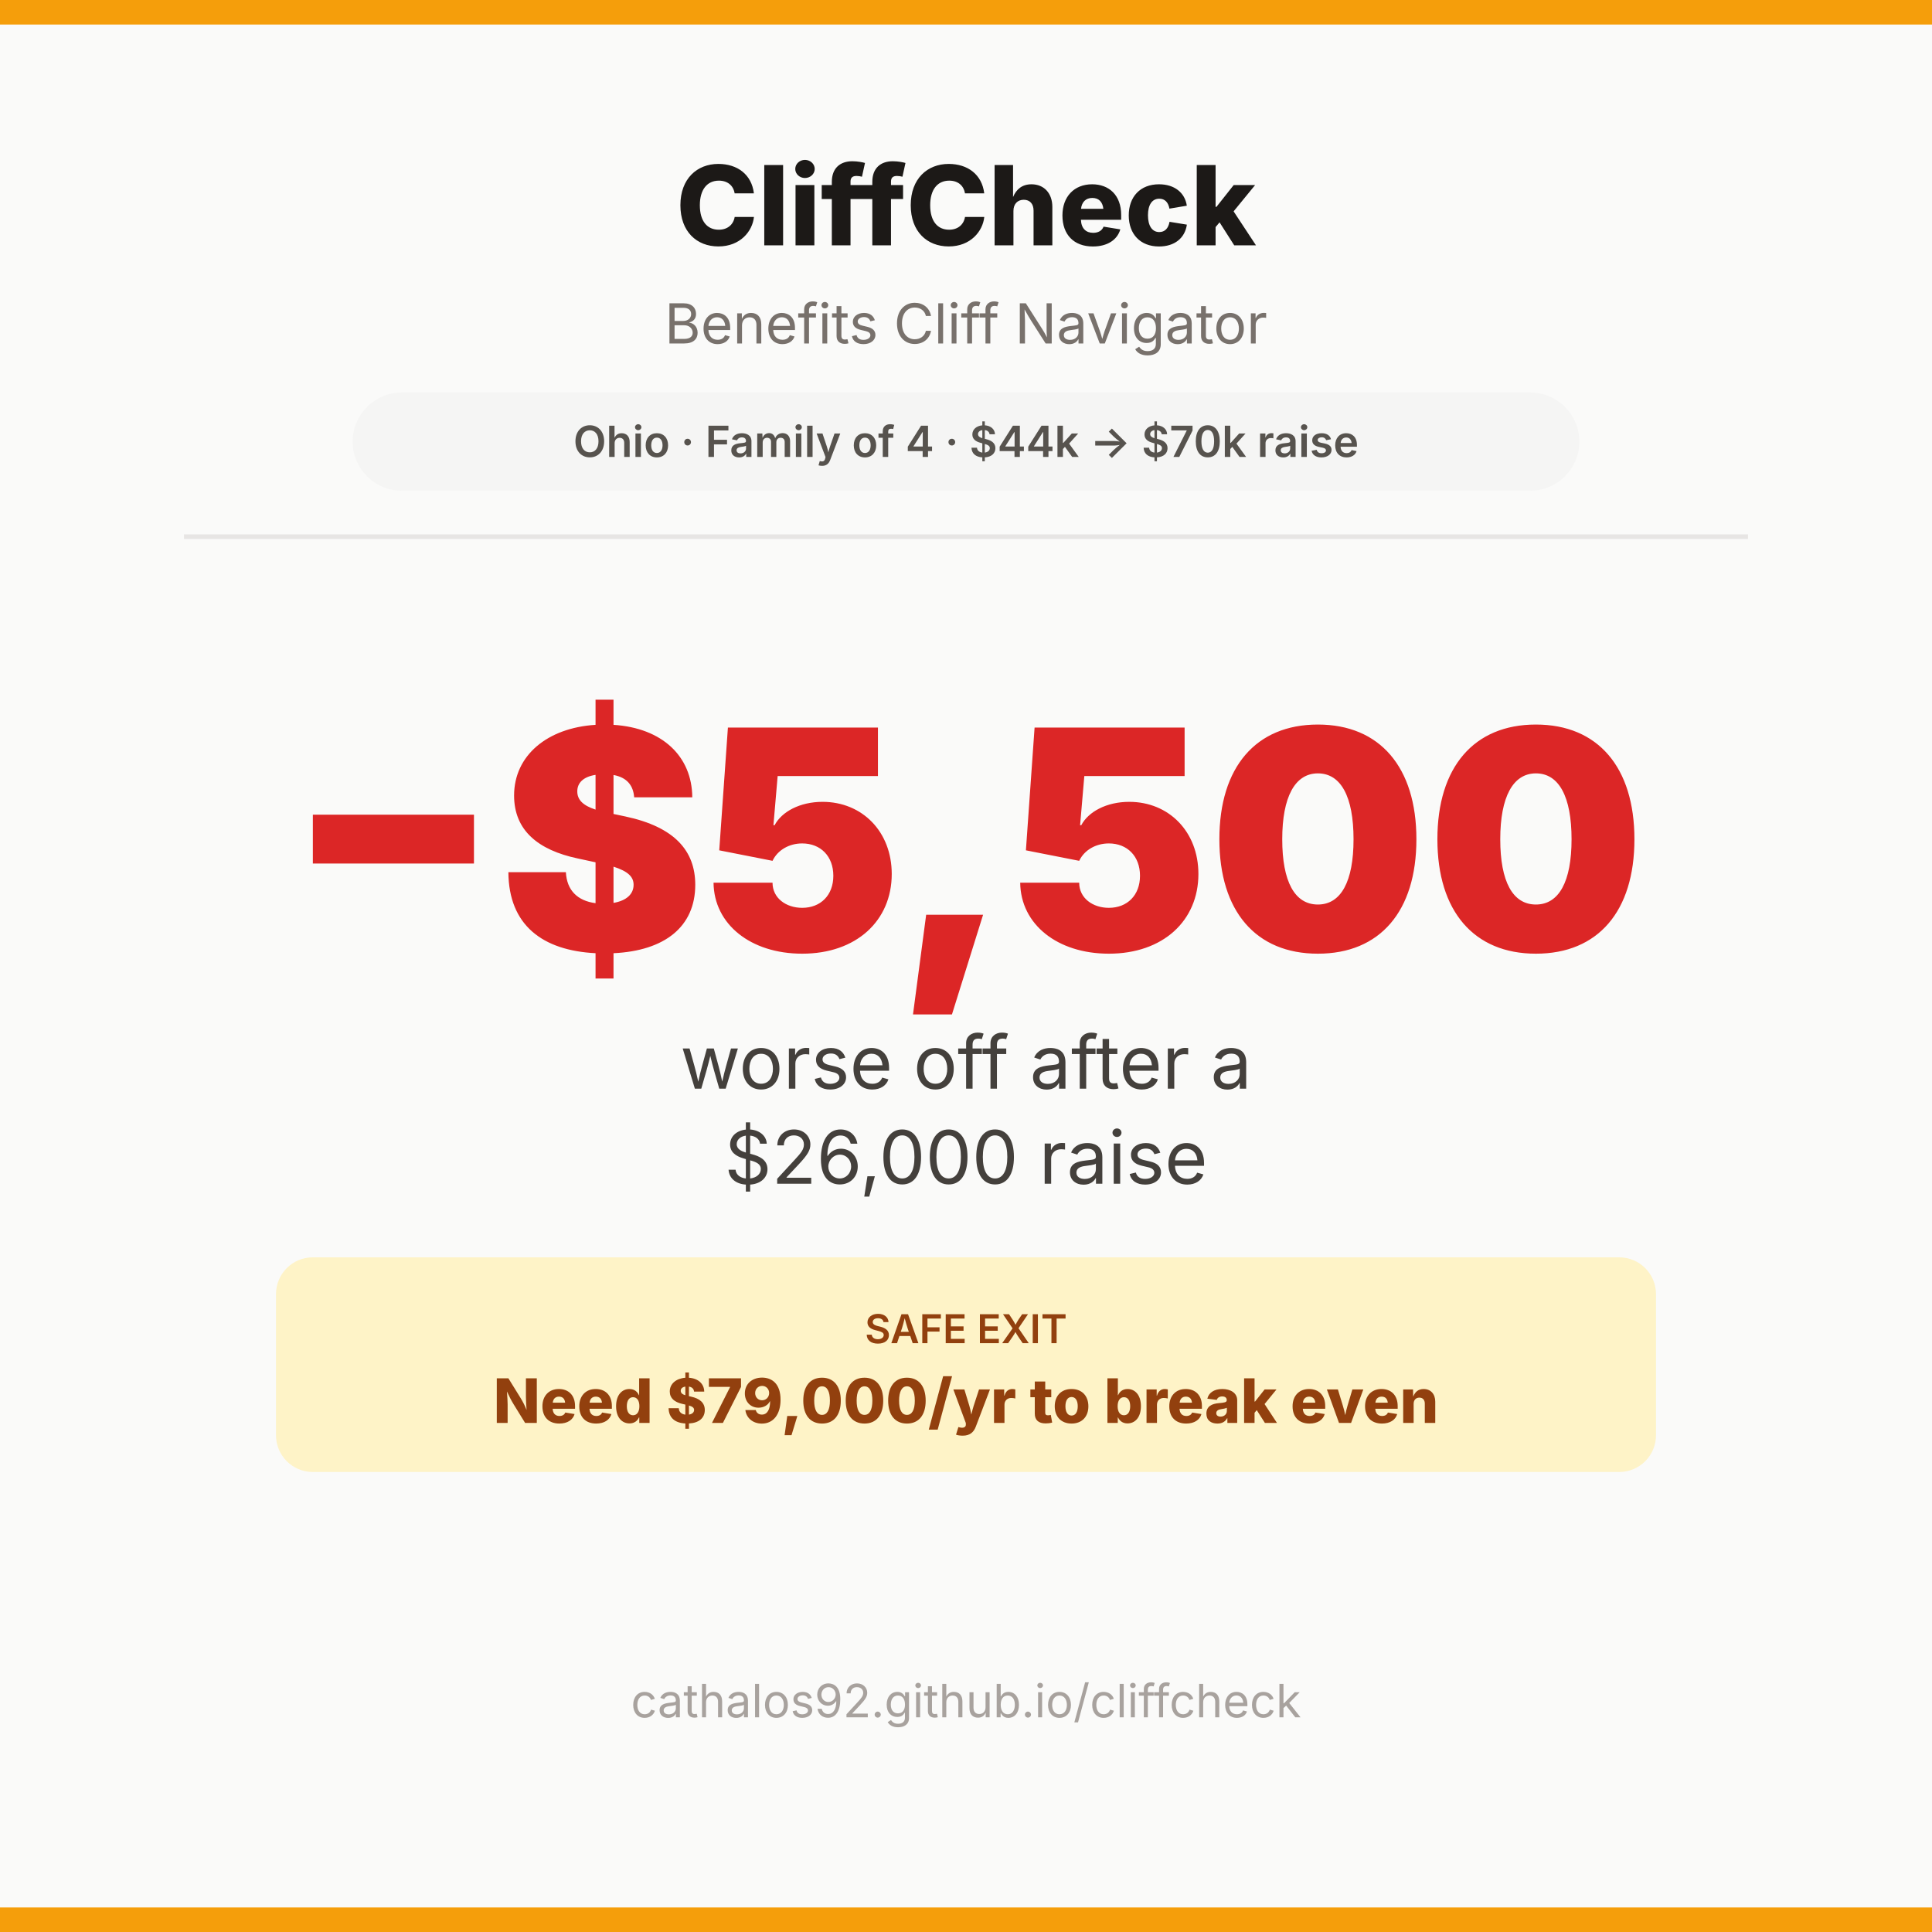
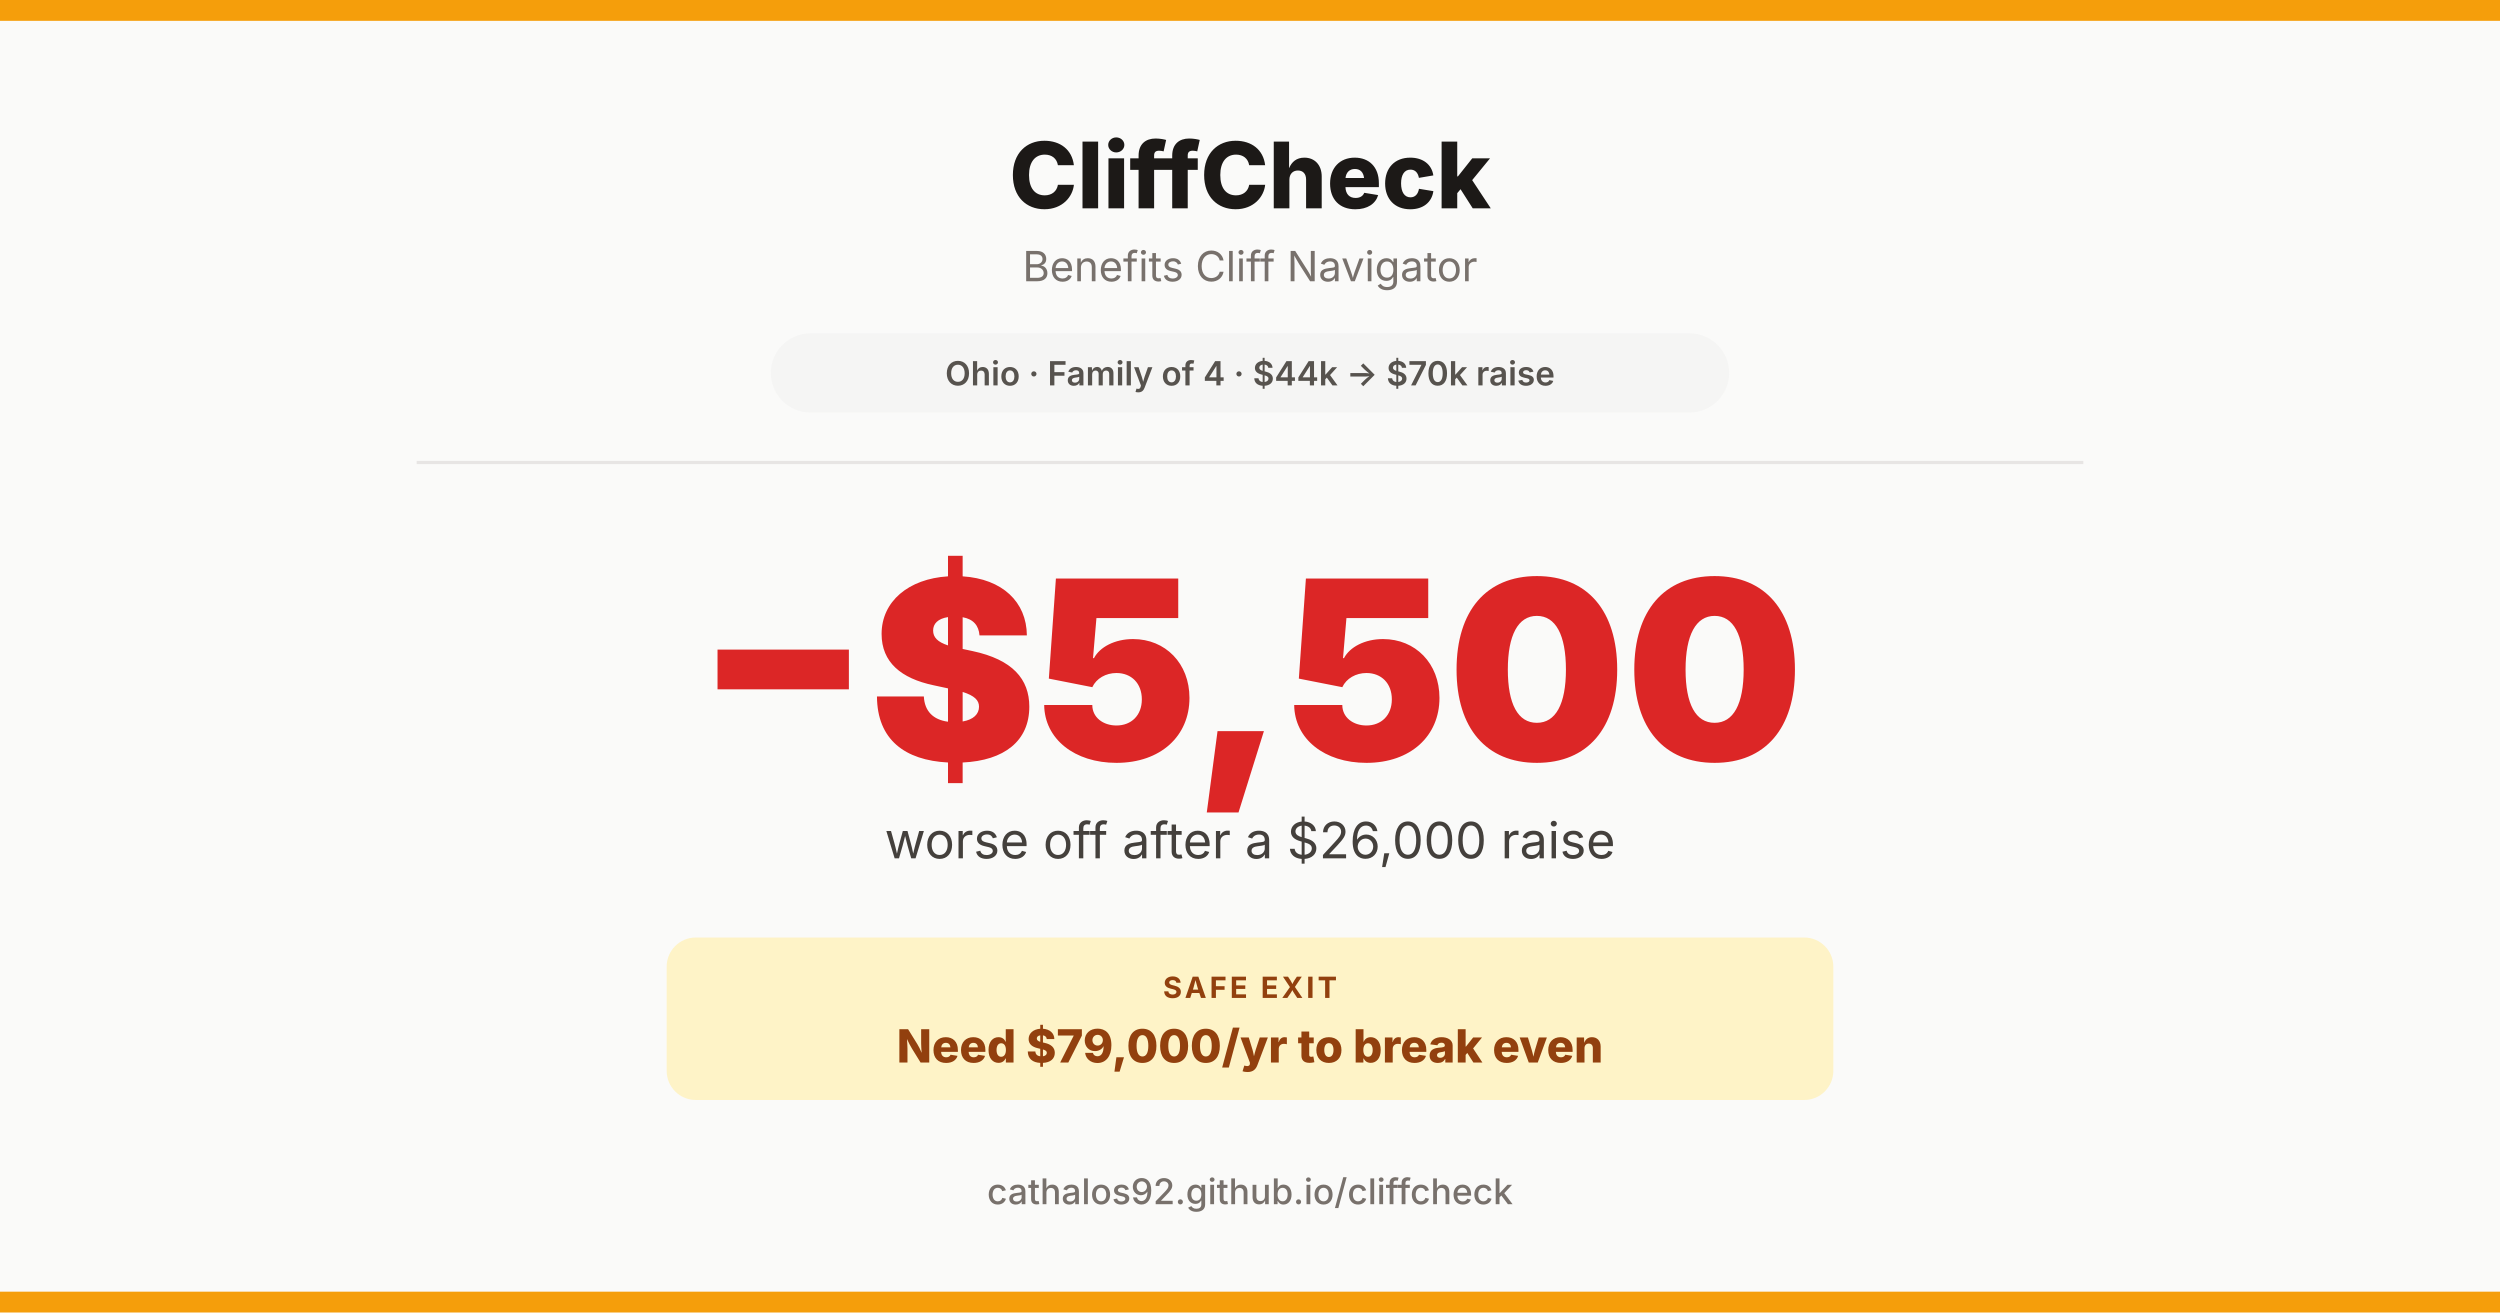
- <svg xmlns="http://www.w3.org/2000/svg" viewBox="0 0 630 630" width="630" height="630">
-   <rect width="630" height="630" fill="#FAFAF9" />
-   <rect x="0" y="0" width="630" height="8" fill="#F59E0B" />
-   <text x="315" y="80" text-anchor="middle" font-family="system-ui,-apple-system,sans-serif" font-size="36" font-weight="800" fill="#1C1917">CliffCheck</text>
-   <text x="315" y="112" text-anchor="middle" font-family="system-ui,-apple-system,sans-serif" font-size="18" font-weight="400" fill="#78716C">Benefits Cliff Navigator</text>
-   <rect x="115" y="128" width="400" height="32" rx="16" fill="#F5F5F4" />
-   <text x="315" y="149" text-anchor="middle" font-family="system-ui,-apple-system,sans-serif" font-size="14" font-weight="600" fill="#57534E">Ohio · Family of 4 · $44k → $70k raise</text>
-   <line x1="60" y1="175" x2="570" y2="175" stroke="#E7E5E4" stroke-width="1.5" />
-   <text x="315" y="310" text-anchor="middle" font-family="system-ui,-apple-system,sans-serif" font-size="100" font-weight="900" fill="#DC2626">−$5,500</text>
-   <text x="315" y="355" text-anchor="middle" font-family="system-ui,-apple-system,sans-serif" font-size="24" font-weight="400" fill="#44403C">worse off after a</text>
-   <text x="315" y="386" text-anchor="middle" font-family="system-ui,-apple-system,sans-serif" font-size="24" font-weight="400" fill="#44403C">$26,000 raise</text>
-   <rect x="90" y="410" width="450" height="70" rx="12" fill="#FEF3C7" />
-   <text x="315" y="438" text-anchor="middle" font-family="system-ui,-apple-system,sans-serif" font-size="13" font-weight="600" fill="#92400E">SAFE EXIT</text>
-   <text x="315" y="464" text-anchor="middle" font-family="system-ui,-apple-system,sans-serif" font-size="20" font-weight="800" fill="#92400E">Need $79,000/yr to break even</text>
-   <text x="315" y="560" text-anchor="middle" font-family="system-ui,-apple-system,sans-serif" font-size="15" font-weight="400" fill="#A8A29E">cathalos92.github.io/cliffcheck</text>
-   <rect x="0" y="622" width="630" height="8" fill="#F59E0B" />
+ <svg xmlns="http://www.w3.org/2000/svg" viewBox="0 0 1200 630" width="1200" height="630">
+   <rect width="1200" height="630" fill="#FAFAF9" />
+   <rect x="0" y="0" width="1200" height="10" fill="#F59E0B" />
+   <rect x="0" y="620" width="1200" height="10" fill="#F59E0B" />
+   <text x="600" y="100" text-anchor="middle" font-family="system-ui,-apple-system,sans-serif" font-size="44" font-weight="800" fill="#1C1917">CliffCheck</text>
+   <text x="600" y="135" text-anchor="middle" font-family="system-ui,-apple-system,sans-serif" font-size="20" font-weight="400" fill="#78716C">Benefits Cliff Navigator</text>
+   <rect x="370" y="160" width="460" height="38" rx="19" fill="#F5F5F4" />
+   <text x="600" y="185" text-anchor="middle" font-family="system-ui,-apple-system,sans-serif" font-size="16" font-weight="600" fill="#57534E">Ohio · Family of 4 · $44k → $70k raise</text>
+   <line x1="200" y1="222" x2="1000" y2="222" stroke="#E7E5E4" stroke-width="1.5" />
+   <text x="600" y="365" text-anchor="middle" font-family="system-ui,-apple-system,sans-serif" font-size="120" font-weight="900" fill="#DC2626">−$5,500</text>
+   <text x="600" y="412" text-anchor="middle" font-family="system-ui,-apple-system,sans-serif" font-size="24" font-weight="400" fill="#44403C">worse off after a $26,000 raise</text>
+   <rect x="320" y="450" width="560" height="78" rx="14" fill="#FEF3C7" />
+   <text x="600" y="479" text-anchor="middle" font-family="system-ui,-apple-system,sans-serif" font-size="14" font-weight="700" fill="#92400E" letter-spacing="1.5">SAFE EXIT</text>
+   <text x="600" y="510" text-anchor="middle" font-family="system-ui,-apple-system,sans-serif" font-size="22" font-weight="800" fill="#92400E">Need $79,000/yr to break even</text>
+   <text x="600" y="578" text-anchor="middle" font-family="system-ui,-apple-system,sans-serif" font-size="17" font-weight="500" fill="#78716C">cathalos92.github.io/cliffcheck</text>
</svg>
